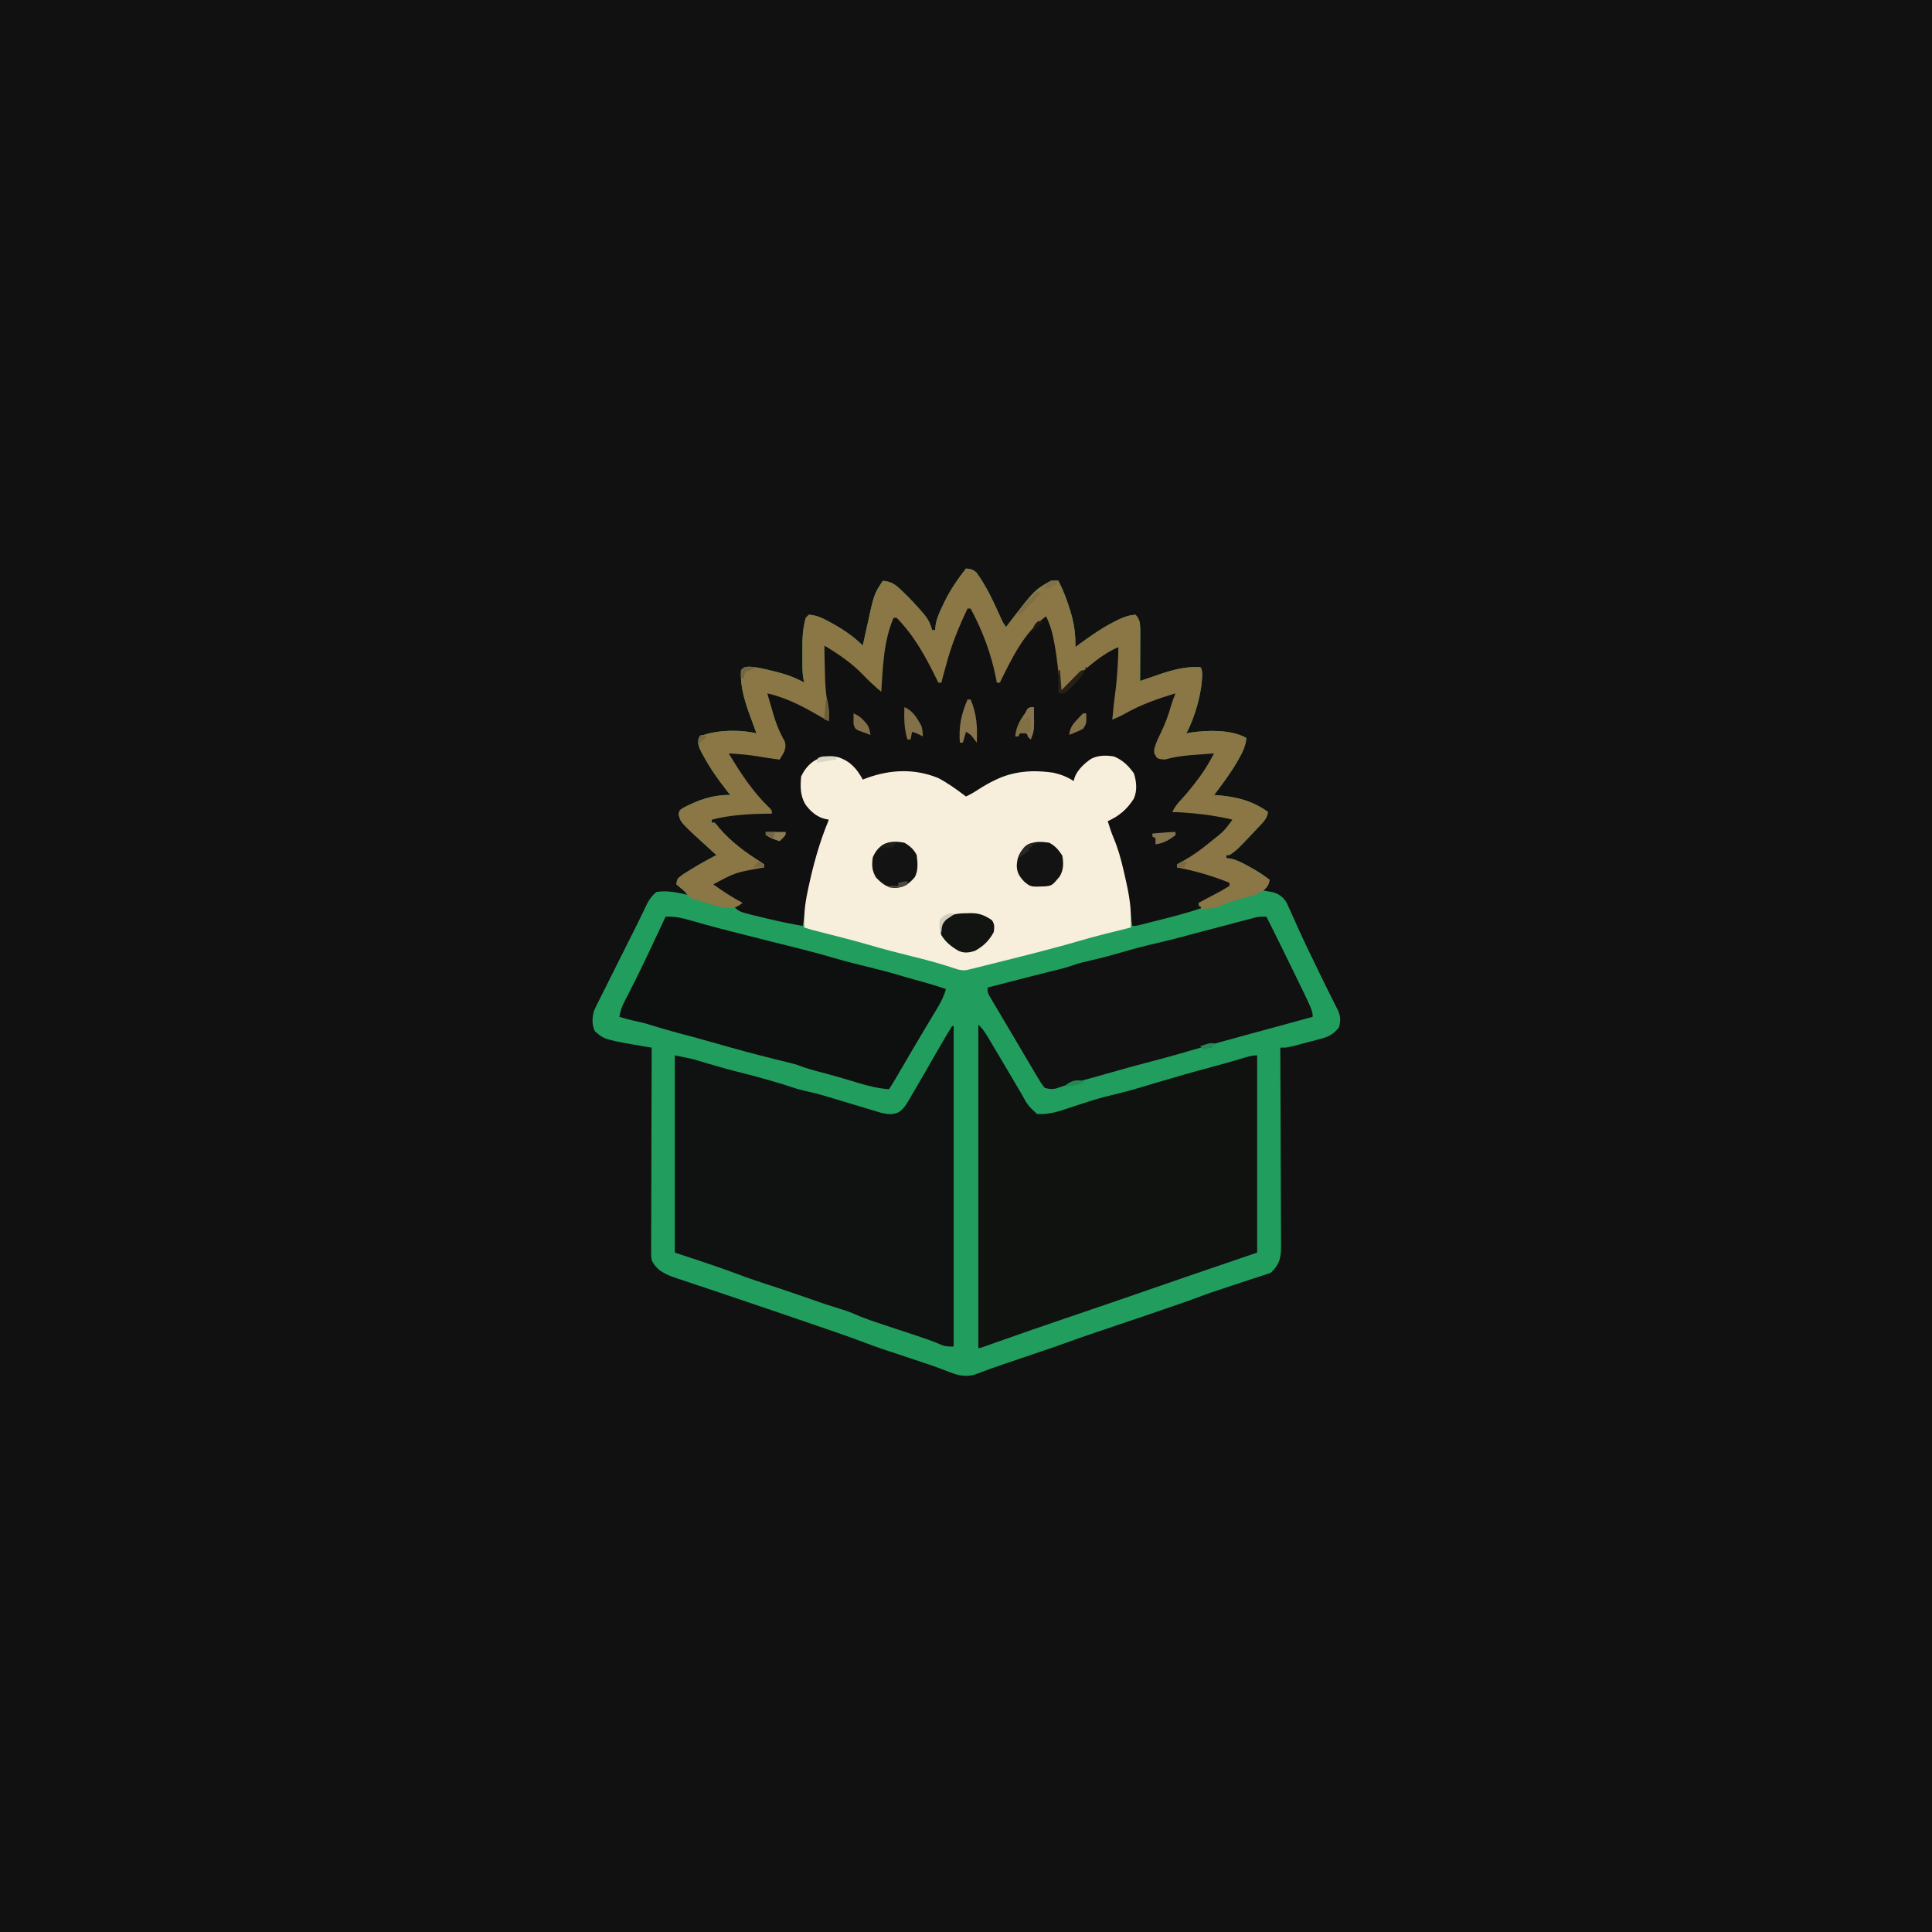
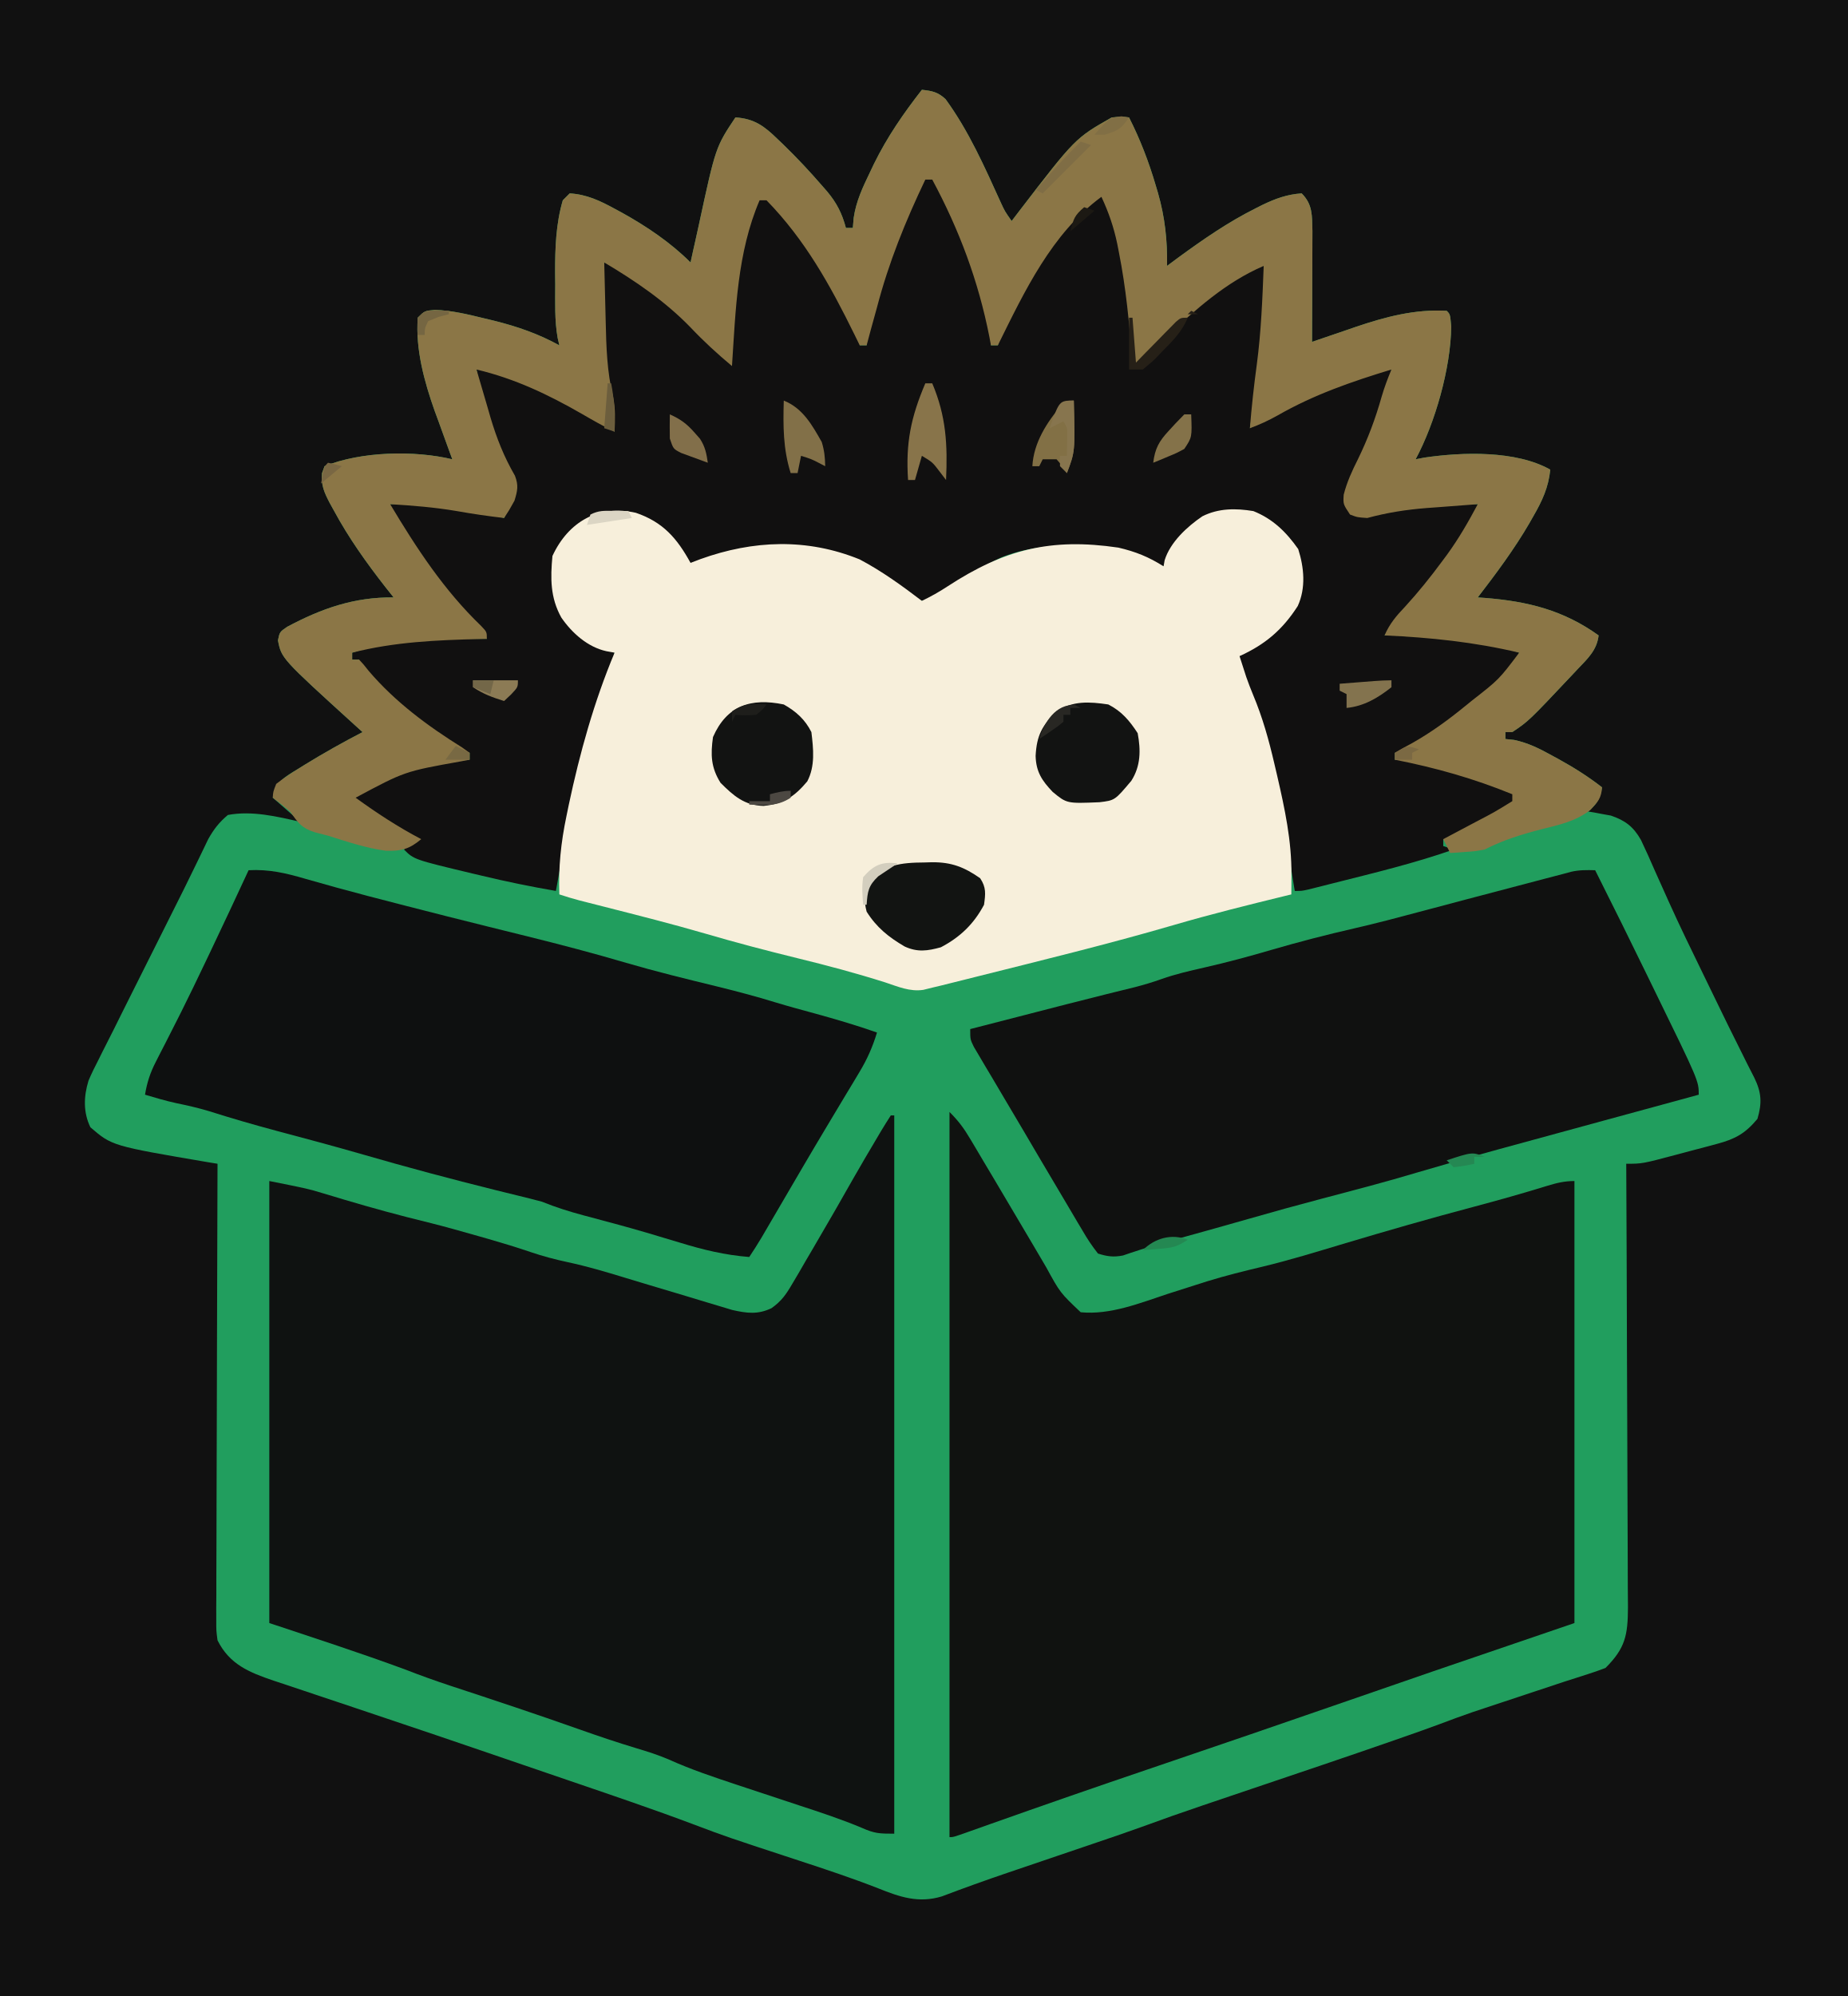
- <svg xmlns="http://www.w3.org/2000/svg" version="1.1" width="1254" height="1254">
+ <svg xmlns="http://www.w3.org/2000/svg" version="1.1" viewBox="360 343 535 578">
  <path d="M0 0 C413.82 0 827.64 0 1254 0 C1254 413.82 1254 827.64 1254 1254 C840.18 1254 426.36 1254 0 1254 C0 840.18 0 426.36 0 0 Z " fill="#111111" transform="translate(0,0)" />
  <path d="M0 0 C2.98 0.317 4.613 0.645 6.852 2.695 C13.614 11.96 18.156 22.318 22.89 32.723 C24.029 35.189 24.029 35.189 26 38 C27.034 36.641 27.034 36.641 28.09 35.254 C44.411 14.009 44.411 14.009 55 8 C57.766 7.816 57.766 7.816 60 8 C63.249 14.401 65.727 20.878 67.75 27.75 C67.96 28.458 68.171 29.167 68.387 29.896 C70.407 36.959 71.129 43.67 71 51 C72.042 50.227 73.083 49.453 74.156 48.656 C81.409 43.354 88.638 38.337 96.688 34.312 C97.656 33.823 97.656 33.823 98.645 33.324 C102.391 31.522 105.834 30.262 110 30 C113.226 33.226 112.983 36.407 113.114 40.872 C113.113 42.369 113.108 43.866 113.098 45.363 C113.096 46.551 113.096 46.551 113.093 47.763 C113.088 50.28 113.075 52.796 113.062 55.312 C113.057 57.024 113.053 58.736 113.049 60.447 C113.038 64.632 113.021 68.816 113 73 C113.876 72.698 113.876 72.698 114.769 72.389 C117.469 71.461 120.172 70.543 122.875 69.625 C123.793 69.308 124.711 68.991 125.656 68.664 C134.363 65.721 142.759 63.496 152 64 C153 65 153 65 153.312 68.562 C153.179 80.589 148.64 96.518 143 107 C143.834 106.839 144.668 106.678 145.527 106.512 C156.519 104.892 172.095 104.387 182 110 C181.478 115.132 179.67 119.033 177.125 123.438 C176.735 124.123 176.345 124.809 175.944 125.516 C171.533 133.089 166.335 140.06 161 147 C162.034 147.073 162.034 147.073 163.09 147.148 C175.457 148.132 185.805 150.681 196 158 C195.514 162.262 192.833 164.722 190 167.688 C189.508 168.212 189.016 168.737 188.51 169.277 C175.745 182.82 175.745 182.82 171 186 C170.34 186 169.68 186 169 186 C169 186.66 169 187.32 169 188 C169.837 188.088 170.673 188.175 171.535 188.266 C175.578 189.122 178.86 190.766 182.438 192.75 C183.097 193.108 183.756 193.467 184.436 193.836 C188.862 196.275 193.01 198.886 197 202 C196.436 205.27 195.5 206.826 193 209 C193.888 209.147 193.888 209.147 194.793 209.297 C195.978 209.521 195.978 209.521 197.188 209.75 C197.965 209.889 198.742 210.028 199.543 210.172 C203.666 211.562 206.089 213.388 208.261 217.231 C209.681 220.189 211.005 223.178 212.312 226.188 C213.363 228.535 214.416 230.882 215.473 233.227 C215.75 233.846 216.028 234.465 216.314 235.103 C219.471 242.108 222.833 249.012 226.203 255.916 C227.245 258.053 228.283 260.191 229.319 262.33 C232.123 268.114 234.934 273.892 237.832 279.629 C238.22 280.412 238.609 281.195 239.009 282.002 C239.677 283.348 240.359 284.689 241.058 286.02 C243.189 290.365 243.364 293.366 242 298 C238.478 302.224 235.585 303.837 230.309 305.238 C229.681 305.409 229.054 305.579 228.408 305.755 C227.092 306.11 225.773 306.456 224.452 306.795 C222.435 307.313 220.426 307.854 218.416 308.4 C208.637 311 208.637 311 204 311 C204.004 311.706 204.007 312.411 204.011 313.138 C204.1 330.315 204.166 347.491 204.207 364.668 C204.228 372.975 204.256 381.281 204.302 389.587 C204.342 396.828 204.367 404.068 204.376 411.309 C204.382 415.142 204.394 418.975 204.423 422.809 C204.45 426.418 204.458 430.028 204.452 433.638 C204.454 435.591 204.476 437.543 204.498 439.496 C204.46 447.552 203.724 451.276 198 457 C196.299 457.665 194.569 458.256 192.828 458.809 C191.209 459.33 191.209 459.33 189.557 459.863 C188.383 460.238 187.209 460.613 186 461 C183.515 461.821 181.03 462.646 178.547 463.473 C177.255 463.902 175.964 464.331 174.672 464.76 C174.027 464.974 173.382 465.189 172.717 465.409 C171.399 465.847 170.08 466.284 168.762 466.721 C166.815 467.366 164.868 468.013 162.922 468.66 C161.783 469.038 160.645 469.416 159.472 469.805 C156.315 470.892 153.195 472.044 150.073 473.225 C146.495 474.563 142.891 475.822 139.285 477.082 C138.436 477.379 137.586 477.676 136.711 477.982 C123.059 482.738 109.353 487.337 95.657 491.965 C91.978 493.209 88.3 494.454 84.621 495.699 C82.963 496.259 82.963 496.259 81.271 496.83 C75.366 498.829 69.492 500.898 63.638 503.044 C59.377 504.588 55.086 506.043 50.793 507.496 C49.865 507.812 48.937 508.127 47.981 508.452 C45.05 509.448 42.119 510.443 39.188 511.438 C35.326 512.747 31.466 514.059 27.605 515.371 C26.681 515.684 25.757 515.998 24.804 516.321 C18.419 518.492 12.084 520.769 5.777 523.16 C-0.97 525.201 -6.37 523.344 -12.707 520.797 C-20.145 517.891 -27.692 515.383 -35.278 512.895 C-56.537 505.919 -56.537 505.919 -65.938 502.375 C-77.813 497.901 -89.833 493.843 -101.841 489.738 C-104.063 488.978 -106.286 488.218 -108.508 487.457 C-112.554 486.072 -116.6 484.689 -120.647 483.306 C-122.341 482.727 -124.035 482.147 -125.729 481.568 C-135.497 478.225 -145.272 474.903 -155.062 471.626 C-159.649 470.091 -164.233 468.549 -168.817 467.006 C-171.05 466.257 -173.285 465.51 -175.522 464.767 C-178.656 463.725 -181.787 462.672 -184.918 461.617 C-185.851 461.31 -186.783 461.004 -187.744 460.688 C-194.808 458.289 -200.518 455.987 -204 449 C-204.369 446.23 -204.369 446.23 -204.361 443.16 C-204.365 441.992 -204.369 440.824 -204.373 439.62 C-204.362 438.348 -204.352 437.075 -204.341 435.764 C-204.34 434.404 -204.34 433.044 -204.342 431.683 C-204.343 427.998 -204.325 424.312 -204.304 420.627 C-204.285 416.772 -204.284 412.918 -204.28 409.064 C-204.271 401.768 -204.246 394.473 -204.216 387.177 C-204.183 378.87 -204.166 370.563 -204.151 362.256 C-204.12 345.17 -204.067 328.085 -204 311 C-204.91 310.852 -205.82 310.704 -206.757 310.552 C-234.548 305.821 -234.548 305.821 -240.82 300.438 C-242.92 296.099 -242.772 291.517 -241.367 286.937 C-240.496 284.883 -239.53 282.916 -238.5 280.938 C-238.135 280.201 -237.769 279.464 -237.393 278.704 C-236.277 276.461 -235.14 274.231 -234 272 C-233.391 270.777 -232.784 269.553 -232.18 268.328 C-230.931 265.803 -229.671 263.285 -228.402 260.77 C-225.539 255.093 -222.7 249.404 -219.858 243.717 C-217.823 239.645 -215.789 235.574 -213.746 231.507 C-212.529 229.064 -211.33 226.617 -210.149 224.157 C-209.689 223.21 -209.689 223.21 -209.219 222.243 C-208.367 220.487 -207.522 218.726 -206.678 216.965 C-205.046 214.081 -203.532 212.121 -201 210 C-194.052 208.69 -186.774 210.429 -180 212 C-182.64 209.69 -185.28 207.38 -188 205 C-186.771 200.086 -184.701 199.086 -180.625 196.625 C-179.688 196.041 -179.688 196.041 -178.732 195.446 C-173.275 192.08 -167.687 188.96 -162 186 C-162.762 185.31 -163.524 184.621 -164.309 183.91 C-185.478 164.674 -185.478 164.674 -186.5 159.438 C-186 157 -186 157 -183.832 155.508 C-173.798 150.165 -164.363 146.87 -153 147 C-153.762 146.042 -154.524 145.084 -155.309 144.098 C-160.877 136.968 -166.012 129.785 -170.312 121.812 C-170.703 121.107 -171.094 120.401 -171.496 119.674 C-173.102 116.585 -174.047 114.524 -173.73 111.012 C-173.489 110.348 -173.248 109.684 -173 109 C-162.423 104.712 -147.043 104.355 -136 107 C-136.242 106.345 -136.485 105.69 -136.734 105.016 C-137.836 102.015 -138.919 99.008 -140 96 C-140.358 95.028 -140.717 94.056 -141.086 93.055 C-144.107 84.537 -146.699 75.13 -146 66 C-144 64 -144 64 -141.016 63.738 C-136.135 63.886 -131.477 65.037 -126.75 66.188 C-125.824 66.409 -124.897 66.631 -123.943 66.86 C-117.211 68.541 -111.101 70.642 -105 74 C-105.162 73.294 -105.323 72.589 -105.49 71.862 C-106.403 66.739 -106.185 61.565 -106.188 56.375 C-106.2 55.25 -106.212 54.124 -106.225 52.965 C-106.237 45.884 -106.01 38.84 -104 32 C-103.34 31.34 -102.68 30.68 -102 30 C-97.068 30.288 -93.139 32.168 -88.875 34.5 C-88.227 34.849 -87.579 35.199 -86.911 35.559 C-79.772 39.517 -72.787 44.213 -67 50 C-66.629 48.298 -66.629 48.298 -66.25 46.562 C-66.066 45.744 -65.881 44.925 -65.691 44.082 C-65.32 42.427 -64.951 40.772 -64.593 39.115 C-59.726 16.589 -59.726 16.589 -54 8 C-48.506 8.361 -45.623 10.535 -41.812 14.25 C-40.978 15.045 -40.978 15.045 -40.126 15.856 C-36.167 19.695 -32.419 23.704 -28.812 27.875 C-28.127 28.659 -28.127 28.659 -27.427 29.458 C-24.641 32.79 -23.119 35.812 -22 40 C-21.34 40 -20.68 40 -20 40 C-19.916 39.032 -19.832 38.064 -19.746 37.066 C-19.055 32.298 -17.14 28.249 -15.062 23.938 C-14.67 23.113 -14.278 22.288 -13.873 21.438 C-10.056 13.671 -5.317 6.804 0 0 Z " fill="#219E5E" transform="translate(627,369)" />
  <path d="M0 0 C3.277 1.024 4.073 2.119 5.895 5.105 C6.552 6.457 7.19 7.819 7.812 9.188 C8.152 9.923 8.492 10.658 8.842 11.416 C11.694 17.836 13.926 24.417 16 31.125 C16.303 32.096 16.605 33.067 16.917 34.067 C18.442 39.221 19.357 43.625 19 49 C19.66 49 20.32 49 21 49 C21.257 48.157 21.513 47.314 21.777 46.445 C27.161 31.274 37.453 17.06 49 6 C49.99 5.67 50.98 5.34 52 5 C58.246 20.149 60.364 37.711 61 54 C62.129 52.801 62.129 52.801 63.281 51.578 C72.581 41.896 83.015 32.288 95 26 C95.99 26 96.98 26 98 26 C98.405 39.982 97.341 53.217 95 67 C94.803 68.189 94.606 69.377 94.402 70.602 C94.27 71.393 94.137 72.185 94 73 C95.079 72.359 96.158 71.719 97.27 71.059 C105.415 66.322 113.513 62.118 122.375 58.875 C123.177 58.58 123.978 58.286 124.804 57.982 C128.525 56.674 130.968 56 135 56 C134.211 60.67 132.794 65.076 131.312 69.562 C130.921 70.756 130.921 70.756 130.521 71.973 C128.532 77.85 126.104 83.136 123.004 88.52 C121.795 91.506 122.047 92.966 123 96 C123.33 96.66 123.66 97.32 124 98 C124.887 97.876 125.774 97.752 126.688 97.625 C127.332 97.536 127.977 97.447 128.641 97.355 C130.364 97.096 132.082 96.802 133.797 96.488 C142.61 94.943 151.091 94.794 160 95 C157.925 106.688 145.403 118.123 138 127 C137.503 127.597 137.006 128.194 136.494 128.81 C135.33 130.207 134.165 131.604 133 133 C134.042 132.965 135.083 132.93 136.156 132.895 C148.591 132.611 160.177 133.823 172 138 C166.464 150.561 149.597 160.406 138 167 C137.34 167 136.68 167 136 167 C136 167.66 136 168.32 136 169 C137.299 169.062 138.599 169.124 139.938 169.188 C150.586 170.251 161.724 173.671 171 179 C169.819 182.544 169.194 182.75 166.035 184.48 C165.235 184.922 164.435 185.363 163.611 185.818 C162.77 186.27 161.929 186.722 161.062 187.188 C160.225 187.651 159.388 188.114 158.525 188.592 C152.286 192 152.286 192 150 192 C150 192.66 150 193.32 150 194 C150.99 194.33 151.98 194.66 153 195 C141.612 198.996 129.879 201.799 118.188 204.75 C116.87 205.084 116.87 205.084 115.526 205.425 C114.707 205.63 113.887 205.836 113.043 206.047 C111.945 206.323 111.945 206.323 110.825 206.604 C109 207 109 207 107 207 C106.767 205.596 106.767 205.596 106.529 204.165 C101.955 174.988 101.955 174.988 92.848 146.992 C91.736 144.379 90.855 141.706 90 139 C90.664 138.636 91.328 138.273 92.012 137.898 C97.46 134.797 101.391 132.14 105 127 C105.598 126.257 106.196 125.515 106.812 124.75 C109.179 119.27 108.532 113.804 106.875 108.188 C104.022 103.338 100.236 100.182 95 98 C88.47 97.037 83.191 97.532 77.789 101.434 C73.951 104.794 70.629 108.113 69 113 C68.277 112.704 67.554 112.407 66.809 112.102 C53.217 106.771 35.786 104.847 21.938 110.438 C15.666 113.337 10.183 117.068 4.707 121.242 C2 123 2 123 -2 123 C-4.361 121.628 -6.572 120.233 -8.812 118.688 C-22.025 109.653 -36.074 106.304 -52 108 C-56.491 108.861 -60.744 110.347 -65 112 C-66.485 112.495 -66.485 112.495 -68 113 C-68.424 112.325 -68.848 111.649 -69.285 110.953 C-73.85 104.01 -77.613 99.744 -86 98 C-90.626 97.487 -94.035 97.518 -98.25 99.625 C-102.314 103.135 -106.766 106.992 -107.203 112.609 C-107.36 120.735 -107.36 120.735 -104 128 C-103.484 128.846 -102.969 129.691 -102.438 130.562 C-98.861 134.139 -94.578 135.947 -90 138 C-90.889 143.407 -92.782 148.454 -94.564 153.615 C-98.848 166.205 -101.909 178.81 -104.25 191.875 C-104.52 193.353 -104.791 194.831 -105.062 196.309 C-105.716 199.871 -106.36 203.435 -107 207 C-114.249 205.747 -121.411 204.285 -128.562 202.562 C-129.431 202.358 -130.299 202.154 -131.193 201.943 C-148.097 197.903 -148.097 197.903 -151 195 C-150.01 194.01 -149.02 193.02 -148 192 C-148.474 191.713 -148.948 191.426 -149.437 191.13 C-151.587 189.822 -153.731 188.505 -155.875 187.188 C-156.995 186.51 -156.995 186.51 -158.137 185.818 C-159.21 185.156 -159.21 185.156 -160.305 184.48 C-161.294 183.876 -161.294 183.876 -162.304 183.259 C-164 182 -164 182 -166 179 C-160.021 175.548 -153.902 173.161 -147.312 171.188 C-146.6 170.969 -145.888 170.75 -145.155 170.525 C-140.62 169.217 -136.717 168.784 -132 169 C-132 168.34 -132 167.68 -132 167 C-132.703 166.759 -133.405 166.518 -134.129 166.27 C-143.004 162.345 -150.722 154.52 -157.812 148 C-158.738 147.154 -158.738 147.154 -159.681 146.292 C-161.163 144.905 -162.587 143.457 -164 142 C-164 141.34 -164 140.68 -164 140 C-164.66 140 -165.32 140 -166 140 C-166 139.34 -166 138.68 -166 138 C-164.438 137.518 -162.876 137.039 -161.312 136.562 C-160.442 136.296 -159.572 136.029 -158.676 135.754 C-154.123 134.471 -149.999 133.877 -145.262 133.902 C-144.195 133.906 -143.128 133.909 -142.029 133.912 C-140.927 133.92 -139.824 133.929 -138.688 133.938 C-137.565 133.942 -136.443 133.947 -135.287 133.951 C-132.525 133.963 -129.762 133.979 -127 134 C-127.45 133.486 -127.9 132.971 -128.364 132.441 C-129.625 131 -130.886 129.559 -132.146 128.117 C-133.588 126.471 -135.035 124.83 -136.484 123.191 C-141.516 117.353 -145.932 111.336 -150.125 104.875 C-150.853 103.755 -150.853 103.755 -151.597 102.612 C-155 97.263 -155 97.263 -155 95 C-143.608 94.473 -132.993 96.119 -122 99 C-120.582 95.692 -119.27 92.606 -119 89 C-119.989 87.327 -120.991 85.661 -122 84 C-125.827 74.863 -128.184 65.714 -130 56 C-119.366 56.417 -110.157 62.325 -100.938 67.188 C-100.306 67.52 -99.675 67.853 -99.025 68.196 C-95.818 69.918 -92.837 71.715 -90 74 C-90.217 73.06 -90.433 72.121 -90.656 71.152 C-93.825 55.874 -93.289 40.519 -93 25 C-78.734 30.474 -67.487 43.312 -57 54 C-56.966 53.388 -56.931 52.776 -56.896 52.146 C-56.196 40.494 -55.136 29.091 -52.562 17.688 C-52.357 16.758 -52.152 15.828 -51.941 14.871 C-50.257 7.834 -50.257 7.834 -47 5 C-36.822 15.387 -29.364 26.437 -22.438 39.188 C-22.091 39.823 -21.744 40.459 -21.386 41.115 C-19.886 43.954 -19 45.739 -19 49 C-18.34 49 -17.68 49 -17 49 C-16.845 47.639 -16.845 47.639 -16.688 46.25 C-14.254 29.774 -7.719 14.616 0 0 Z " fill="#111010" transform="translate(628,394)" />
  <path d="M0 0 C2.637 2.637 4.174 4.723 6.047 7.883 C6.637 8.874 7.228 9.865 7.836 10.886 C8.784 12.489 8.784 12.489 9.75 14.125 C10.752 15.805 11.754 17.486 12.757 19.166 C15.559 23.869 18.345 28.582 21.123 33.3 C22.136 35.018 23.152 36.733 24.169 38.449 C25.448 40.608 26.721 42.771 27.987 44.938 C32.042 52.35 32.042 52.35 38 58 C46.603 58.828 55.157 55.336 63.188 52.688 C65.764 51.858 68.342 51.038 70.922 50.219 C72.76 49.635 72.76 49.635 74.635 49.039 C79.922 47.407 85.252 46.088 90.633 44.809 C98.494 42.921 106.223 40.534 113.965 38.215 C126.56 34.448 139.172 30.818 151.88 27.45 C158.966 25.567 166.01 23.583 173.016 21.421 C175.806 20.573 178.062 20 181 20 C181 62.24 181 104.48 181 148 C167.47 152.62 153.94 157.24 140 162 C132.028 164.75 124.056 167.5 116.089 170.261 C96.574 177.024 77.039 183.724 57.48 190.357 C42.232 195.53 27.025 200.811 11.849 206.193 C11.117 206.452 10.386 206.711 9.632 206.978 C8.272 207.459 6.913 207.942 5.555 208.426 C1.112 210 1.112 210 0 210 C0 140.7 0 71.4 0 0 Z " fill="#101210" transform="translate(635,665)" />
  <path d="M0 0 C0.33 0 0.66 0 1 0 C1 68.64 1 137.28 1 208 C-3.358 208 -4.706 207.941 -8.375 206.312 C-14.341 203.809 -20.443 201.804 -26.587 199.792 C-31.542 198.166 -36.489 196.52 -41.438 194.875 C-42.965 194.37 -42.965 194.37 -44.524 193.854 C-51.17 191.647 -57.797 189.444 -64.188 186.562 C-67.292 185.211 -70.445 184.222 -73.688 183.25 C-79.288 181.566 -84.8 179.702 -90.312 177.75 C-102.64 173.39 -115.046 169.265 -127.47 165.19 C-131.928 163.721 -136.313 162.14 -140.688 160.438 C-153.679 155.642 -166.862 151.379 -180 147 C-180 104.76 -180 62.52 -180 19 C-168.766 21.247 -168.766 21.247 -164.336 22.586 C-162.883 23.019 -162.883 23.019 -161.402 23.461 C-160.403 23.763 -159.404 24.064 -158.375 24.375 C-150.31 26.771 -142.254 28.985 -134.078 30.969 C-129.041 32.217 -124.053 33.639 -119.062 35.062 C-118.198 35.308 -117.333 35.554 -116.443 35.807 C-112.353 36.983 -108.301 38.218 -104.273 39.59 C-100.737 40.786 -97.217 41.718 -93.562 42.5 C-87.939 43.707 -82.494 45.315 -77 47 C-75.38 47.489 -73.761 47.977 -72.141 48.465 C-71.342 48.706 -70.543 48.947 -69.719 49.195 C-66.294 50.225 -62.866 51.248 -59.438 52.27 C-57.225 52.933 -55.015 53.604 -52.805 54.277 C-51.59 54.64 -50.376 55.002 -49.125 55.375 C-48.076 55.692 -47.026 56.009 -45.945 56.336 C-41.718 57.289 -38.514 57.73 -34.535 55.811 C-31.609 53.721 -30.322 51.825 -28.512 48.73 C-27.892 47.684 -27.272 46.637 -26.633 45.558 C-25.991 44.446 -25.349 43.334 -24.688 42.188 C-24.02 41.052 -23.352 39.916 -22.664 38.747 C-20.762 35.505 -18.877 32.255 -17 29 C-16.562 28.24 -16.123 27.48 -15.671 26.697 C-14.053 23.882 -12.447 21.06 -10.848 18.234 C-8.624 14.342 -6.355 10.478 -4.062 6.625 C-3.672 5.963 -3.282 5.301 -2.879 4.619 C-1.948 3.062 -0.978 1.528 0 0 Z " fill="#0F1211" transform="translate(618,666)" />
  <path d="M0 0 C7.9 2.694 11.939 7.403 15.84 14.504 C16.786 14.143 17.732 13.782 18.707 13.41 C33.986 7.914 49.584 7.283 64.84 13.504 C71.243 16.883 77.09 21.125 82.84 25.504 C85.464 24.237 87.914 22.868 90.344 21.262 C106.664 10.622 120.155 7.187 139.754 10.082 C144.698 11.235 148.545 12.771 152.84 15.504 C152.94 14.926 153.041 14.349 153.145 13.754 C154.758 8.532 159.63 4.02 164.09 1.004 C168.778 -1.345 173.748 -1.339 178.84 -0.496 C184.498 1.754 188.387 5.586 191.84 10.504 C193.55 15.879 194.085 21.772 191.711 26.98 C187.324 33.83 182.293 38.132 174.84 41.504 C175.252 42.797 175.67 44.088 176.09 45.379 C176.322 46.098 176.554 46.818 176.793 47.559 C177.398 49.262 178.031 50.957 178.732 52.623 C181.508 59.229 183.352 65.842 184.965 72.816 C185.223 73.921 185.482 75.025 185.749 76.163 C187.957 85.739 189.947 94.984 189.879 104.859 C189.873 105.922 189.868 106.984 189.862 108.079 C189.855 108.879 189.847 109.679 189.84 110.504 C189.223 110.654 188.606 110.805 187.97 110.959 C177.189 113.596 166.431 116.263 155.777 119.379 C136.739 124.928 117.447 129.617 98.215 134.441 C97.042 134.736 95.869 135.03 94.66 135.334 C93.572 135.605 92.484 135.877 91.363 136.156 C90.414 136.393 89.464 136.63 88.486 136.875 C87.613 137.082 86.739 137.29 85.84 137.504 C84.981 137.717 84.122 137.929 83.237 138.149 C79.349 138.725 75.929 137.219 72.277 136.004 C63.889 133.344 55.451 131.09 46.902 129.004 C37.909 126.799 28.987 124.462 20.102 121.855 C10.48 119.058 0.767 116.606 -8.943 114.131 C-9.924 113.881 -9.924 113.881 -10.926 113.625 C-12.719 113.167 -14.513 112.712 -16.307 112.257 C-18.276 111.737 -20.228 111.148 -22.16 110.504 C-22.445 102.666 -21.708 95.482 -20.098 87.816 C-19.878 86.746 -19.658 85.676 -19.432 84.574 C-16.234 69.534 -12.11 54.695 -6.16 40.504 C-6.942 40.364 -7.724 40.223 -8.529 40.079 C-13.932 38.898 -18.509 34.826 -21.598 30.316 C-24.802 24.549 -24.761 18.969 -24.16 12.504 C-19.53 2.502 -10.68 -2.453 0 0 Z " fill="#F7EFDB" transform="translate(544.1602,491.4961)" />
  <path d="M0 0 C2.98 0.317 4.613 0.645 6.852 2.695 C13.614 11.96 18.156 22.318 22.89 32.723 C24.029 35.189 24.029 35.189 26 38 C26.69 37.094 27.379 36.188 28.09 35.254 C44.411 14.009 44.411 14.009 55 8 C57.766 7.816 57.766 7.816 60 8 C63.249 14.401 65.727 20.878 67.75 27.75 C67.96 28.458 68.171 29.167 68.387 29.896 C70.407 36.959 71.129 43.67 71 51 C72.042 50.227 73.083 49.453 74.156 48.656 C81.409 43.354 88.638 38.337 96.688 34.312 C97.656 33.823 97.656 33.823 98.645 33.324 C102.391 31.522 105.834 30.262 110 30 C113.226 33.226 112.983 36.407 113.114 40.872 C113.113 42.369 113.108 43.866 113.098 45.363 C113.096 46.551 113.096 46.551 113.093 47.763 C113.088 50.28 113.075 52.796 113.062 55.312 C113.057 57.024 113.053 58.736 113.049 60.447 C113.038 64.632 113.021 68.816 113 73 C113.876 72.698 113.876 72.698 114.769 72.389 C117.469 71.461 120.172 70.543 122.875 69.625 C123.793 69.308 124.711 68.991 125.656 68.664 C134.363 65.721 142.759 63.496 152 64 C153 65 153 65 153.312 68.562 C153.179 80.589 148.64 96.518 143 107 C143.834 106.839 144.668 106.678 145.527 106.512 C156.519 104.892 172.095 104.387 182 110 C181.478 115.132 179.67 119.033 177.125 123.438 C176.735 124.123 176.345 124.809 175.944 125.516 C171.533 133.089 166.335 140.06 161 147 C162.034 147.073 162.034 147.073 163.09 147.148 C175.457 148.132 185.805 150.681 196 158 C195.514 162.262 192.833 164.722 190 167.688 C189.508 168.212 189.016 168.737 188.51 169.277 C175.745 182.82 175.745 182.82 171 186 C170.34 186 169.68 186 169 186 C169 186.66 169 187.32 169 188 C169.837 188.088 170.673 188.175 171.535 188.266 C175.578 189.122 178.86 190.766 182.438 192.75 C183.097 193.108 183.756 193.467 184.436 193.836 C188.862 196.275 193.01 198.886 197 202 C196.766 205.161 195.804 206.208 193.594 208.555 C189.403 211.823 184.577 212.858 179.5 214.125 C173.617 215.643 168.435 217.235 163 220 C160.227 220.512 160.227 220.512 157.625 220.688 C156.314 220.786 156.314 220.786 154.977 220.887 C154.324 220.924 153.672 220.961 153 221 C152.34 219.68 151.68 218.36 151 217 C152.025 216.457 153.05 215.915 154.105 215.355 C155.466 214.633 156.827 213.91 158.188 213.188 C158.861 212.831 159.535 212.475 160.229 212.107 C165.727 209.243 165.727 209.243 171 206 C171 205.34 171 204.68 171 204 C159.841 199.439 148.825 196.327 137 194 C137 193.34 137 192.68 137 192 C138.628 190.998 140.307 190.077 142 189.188 C147.52 186.064 152.402 182.509 157.312 178.5 C157.969 177.967 158.626 177.433 159.303 176.884 C167.13 170.774 167.13 170.774 173 163 C160.054 159.928 147.258 158.603 134 158 C135.475 154.615 137.396 152.349 139.938 149.688 C143.817 145.451 147.343 141.062 150.75 136.438 C151.197 135.837 151.644 135.237 152.105 134.618 C155.492 129.964 158.296 125.077 161 120 C157.166 120.28 153.333 120.576 149.5 120.875 C148.422 120.954 147.345 121.032 146.234 121.113 C140.257 121.587 134.782 122.438 129 124 C126.125 123.812 126.125 123.812 124 123 C122 120 122 120 122.168 117.254 C123.114 113.556 124.604 110.326 126.312 106.938 C129.194 101.022 131.39 95.155 133.176 88.805 C133.965 86.12 134.918 83.579 136 81 C124.435 84.529 113.544 88.275 103.031 94.301 C100.391 95.781 97.835 96.958 95 98 C95.497 91.826 96.165 85.701 97 79.562 C98.262 70.078 98.628 60.554 99 51 C87.822 55.825 79.38 63.618 70.484 71.762 C67.372 74.566 64.191 77.285 61 80 C60.941 79.157 60.941 79.157 60.88 78.298 C60.108 67.79 59.119 57.405 57.062 47.062 C56.826 45.85 56.826 45.85 56.585 44.612 C55.568 39.758 54.101 35.494 52 31 C37.596 41.607 29.722 58.377 22 74 C21.34 74 20.68 74 20 74 C19.853 73.198 19.706 72.396 19.555 71.57 C16.343 55.288 10.839 40.603 3 26 C2.34 26 1.68 26 1 26 C-4.782 38.124 -9.604 50.003 -13 63 C-13.603 65.188 -14.207 67.375 -14.812 69.562 C-15.21 71.041 -15.607 72.52 -16 74 C-16.66 74 -17.32 74 -18 74 C-18.496 72.984 -18.993 71.968 -19.504 70.922 C-26.541 56.606 -33.779 43.51 -45 32 C-45.66 32 -46.32 32 -47 32 C-53.497 47.16 -53.927 63.769 -55 80 C-59.266 76.444 -63.244 72.793 -67.062 68.75 C-74.39 61.206 -82.984 55.362 -92 50 C-91.905 54.232 -91.799 58.464 -91.683 62.695 C-91.645 64.13 -91.61 65.566 -91.578 67.001 C-91.412 74.433 -91.206 81.666 -89.428 88.928 C-88.73 92.309 -88.873 95.56 -89 99 C-92.239 97.455 -95.326 95.672 -98.432 93.877 C-108.284 88.21 -117.905 83.643 -129 81 C-127.953 84.63 -126.885 88.253 -125.812 91.875 C-125.521 92.888 -125.229 93.901 -124.928 94.945 C-123.133 100.965 -121.018 106.309 -117.862 111.75 C-116.771 114.599 -117.113 116.116 -118 119 C-119.562 121.812 -119.562 121.812 -121 124 C-125.597 123.47 -130.132 122.811 -134.688 122 C-141.1 120.903 -147.511 120.398 -154 120 C-146.36 132.762 -138.434 144.889 -127.656 155.254 C-126 157 -126 157 -126 159 C-126.973 159.022 -126.973 159.022 -127.965 159.044 C-140.598 159.361 -152.717 159.87 -165 163 C-165 163.66 -165 164.32 -165 165 C-164.34 165 -163.68 165 -163 165 C-161.73 166.363 -161.73 166.363 -160.188 168.312 C-152.549 177.266 -143.109 184.256 -133.168 190.441 C-132.453 190.956 -131.737 191.47 -131 192 C-131 192.66 -131 193.32 -131 194 C-131.837 194.159 -132.673 194.317 -133.535 194.48 C-149.791 197.384 -149.791 197.384 -164 205 C-157.871 209.44 -151.706 213.485 -145 217 C-148.41 219.856 -150.716 220.505 -155.234 220.363 C-160.99 219.607 -166.475 217.724 -172 216 C-173.253 215.675 -174.506 215.35 -175.797 215.016 C-179.705 213.777 -180.656 212.282 -183 209 C-184.634 207.626 -186.293 206.281 -188 205 C-187.898 203.273 -187.898 203.273 -187 201 C-184.893 199.368 -182.892 197.994 -180.625 196.625 C-179.688 196.041 -179.688 196.041 -178.732 195.446 C-173.275 192.08 -167.687 188.96 -162 186 C-162.762 185.31 -163.524 184.621 -164.309 183.91 C-185.478 164.674 -185.478 164.674 -186.5 159.438 C-186 157 -186 157 -183.832 155.508 C-173.798 150.165 -164.363 146.87 -153 147 C-153.762 146.042 -154.524 145.084 -155.309 144.098 C-160.877 136.968 -166.012 129.785 -170.312 121.812 C-170.703 121.107 -171.094 120.401 -171.496 119.674 C-173.102 116.585 -174.047 114.524 -173.73 111.012 C-173.489 110.348 -173.248 109.684 -173 109 C-162.423 104.712 -147.043 104.355 -136 107 C-136.242 106.345 -136.485 105.69 -136.734 105.016 C-137.836 102.015 -138.919 99.008 -140 96 C-140.538 94.542 -140.538 94.542 -141.086 93.055 C-144.107 84.537 -146.699 75.13 -146 66 C-144 64 -144 64 -141.016 63.738 C-136.135 63.886 -131.477 65.037 -126.75 66.188 C-125.824 66.409 -124.897 66.631 -123.943 66.86 C-117.211 68.541 -111.101 70.642 -105 74 C-105.162 73.294 -105.323 72.589 -105.49 71.862 C-106.403 66.739 -106.185 61.565 -106.188 56.375 C-106.2 55.25 -106.212 54.124 -106.225 52.965 C-106.237 45.884 -106.01 38.84 -104 32 C-103.34 31.34 -102.68 30.68 -102 30 C-97.068 30.288 -93.139 32.168 -88.875 34.5 C-88.227 34.849 -87.579 35.199 -86.911 35.559 C-79.772 39.517 -72.787 44.213 -67 50 C-66.629 48.298 -66.629 48.298 -66.25 46.562 C-66.066 45.744 -65.881 44.925 -65.691 44.082 C-65.32 42.427 -64.951 40.772 -64.593 39.115 C-59.726 16.589 -59.726 16.589 -54 8 C-48.506 8.361 -45.623 10.535 -41.812 14.25 C-40.978 15.045 -40.978 15.045 -40.126 15.856 C-36.167 19.695 -32.419 23.704 -28.812 27.875 C-28.127 28.659 -28.127 28.659 -27.427 29.458 C-24.641 32.79 -23.119 35.812 -22 40 C-21.34 40 -20.68 40 -20 40 C-19.916 39.032 -19.832 38.064 -19.746 37.066 C-19.055 32.298 -17.14 28.249 -15.062 23.938 C-14.67 23.113 -14.278 22.288 -13.873 21.438 C-10.056 13.671 -5.317 6.804 0 0 Z " fill="#8B7646" transform="translate(627,369)" />
  <path d="M0 0 C5.945 -0.32 10.815 0.834 16.5 2.5 C18.476 3.058 20.453 3.614 22.43 4.168 C24.021 4.615 24.021 4.615 25.644 5.072 C31.619 6.724 37.621 8.268 43.625 9.812 C44.267 9.978 44.909 10.144 45.57 10.314 C53.454 12.347 61.347 14.342 69.25 16.301 C70.024 16.493 70.799 16.685 71.597 16.882 C72.371 17.074 73.145 17.266 73.943 17.464 C75.504 17.851 77.064 18.238 78.625 18.625 C79.397 18.816 80.168 19.008 80.963 19.205 C90.489 21.57 99.958 24.045 109.373 26.826 C117.927 29.329 126.578 31.441 135.236 33.553 C141.1 34.991 146.904 36.516 152.675 38.292 C156.449 39.441 160.257 40.462 164.062 41.5 C170.109 43.162 176.082 44.918 182 47 C180.729 51.188 179.16 54.728 176.902 58.473 C176.273 59.524 175.645 60.575 174.997 61.658 C173.977 63.343 173.977 63.343 172.938 65.062 C171.865 66.85 170.795 68.639 169.724 70.428 C168.978 71.676 168.23 72.924 167.482 74.171 C162.76 82.051 158.136 89.987 153.504 97.92 C152.454 99.718 151.403 101.515 150.352 103.312 C149.752 104.34 149.152 105.367 148.534 106.426 C147.408 108.316 146.22 110.17 145 112 C137.92 111.44 131.588 109.894 124.812 107.812 C122.698 107.178 120.584 106.545 118.469 105.914 C117.4 105.595 116.331 105.275 115.23 104.946 C109.197 103.179 103.122 101.564 97.044 99.954 C92.9 98.845 88.977 97.616 85 96 C82.717 95.383 80.424 94.804 78.125 94.25 C76.694 93.899 75.263 93.548 73.832 93.195 C72.671 92.91 72.671 92.91 71.487 92.618 C58.64 89.425 45.858 86.01 33.144 82.325 C24.836 79.926 16.483 77.703 8.128 75.476 C1.55 73.713 -4.959 71.833 -11.449 69.77 C-14.599 68.819 -17.768 68.104 -20.988 67.438 C-24.039 66.774 -27.009 65.891 -30 65 C-29.418 61.487 -28.51 58.67 -26.883 55.508 C-26.228 54.22 -26.228 54.22 -25.56 52.906 C-24.849 51.53 -24.849 51.53 -24.125 50.125 C-23.121 48.148 -22.118 46.17 -21.117 44.191 C-20.601 43.172 -20.085 42.152 -19.554 41.102 C-17.058 36.118 -14.648 31.094 -12.25 26.062 C-11.795 25.107 -11.339 24.152 -10.87 23.168 C-7.207 15.464 -3.583 7.742 0 0 Z " fill="#0E1010" transform="translate(432,595)" />
  <path d="M0 0 C5.098 10.15 10.148 20.321 15.11 30.537 C15.789 31.933 16.469 33.329 17.151 34.724 C30 61.01 30 61.01 30 65 C27.766 65.609 25.532 66.218 23.299 66.828 C21.316 67.368 19.334 67.909 17.352 68.45 C12.455 69.785 7.558 71.121 2.66 72.453 C-2.894 73.965 -8.448 75.481 -14 77 C-15.741 77.476 -15.741 77.476 -17.518 77.962 C-34.518 82.591 -34.518 82.591 -51.438 87.5 C-60.553 90.241 -69.765 92.634 -78.969 95.059 C-86.205 96.969 -93.413 98.953 -100.605 101.025 C-107.031 102.871 -113.476 104.652 -119.918 106.443 C-120.951 106.731 -121.983 107.02 -123.047 107.316 C-124.047 107.594 -125.046 107.871 -126.076 108.157 C-127.999 108.711 -129.912 109.297 -131.814 109.917 C-133.121 110.343 -133.121 110.343 -134.453 110.777 C-135.213 111.036 -135.972 111.295 -136.755 111.562 C-139.512 112.1 -141.331 111.854 -144 111 C-145.745 108.779 -147.105 106.741 -148.5 104.312 C-148.924 103.605 -149.348 102.897 -149.784 102.168 C-150.712 100.613 -151.632 99.054 -152.545 97.491 C-154.031 94.947 -155.537 92.416 -157.047 89.887 C-159.793 85.278 -162.511 80.654 -165.222 76.025 C-167.119 72.798 -169.029 69.581 -170.941 66.363 C-172.232 64.18 -173.522 61.996 -174.812 59.812 C-175.43 58.779 -176.047 57.745 -176.683 56.68 C-177.53 55.239 -177.53 55.239 -178.395 53.77 C-178.898 52.92 -179.402 52.07 -179.921 51.195 C-181 49 -181 49 -181 46 C-176.309 44.791 -171.617 43.582 -166.925 42.375 C-165.337 41.966 -163.749 41.556 -162.161 41.147 C-159.847 40.551 -157.533 39.955 -155.219 39.359 C-154.07 39.064 -154.07 39.064 -152.899 38.762 C-149.079 37.782 -145.257 36.812 -141.429 35.863 C-140.703 35.683 -139.977 35.503 -139.229 35.318 C-137.248 34.828 -135.265 34.341 -133.283 33.854 C-130.652 33.17 -128.118 32.418 -125.562 31.5 C-121.529 30.079 -117.415 29.131 -113.25 28.188 C-106.679 26.696 -100.216 24.957 -93.75 23.062 C-85.79 20.736 -77.802 18.673 -69.718 16.824 C-63.513 15.398 -57.367 13.787 -51.22 12.133 C-46.605 10.891 -41.985 9.673 -37.363 8.457 C-36.542 8.241 -35.72 8.024 -34.873 7.802 C-33.2 7.361 -31.526 6.921 -29.853 6.481 C-27.277 5.803 -24.702 5.125 -22.127 4.447 C-20.477 4.013 -18.826 3.579 -17.176 3.145 C-16.031 2.843 -16.031 2.843 -14.862 2.535 C-12.909 2.022 -10.954 1.511 -9 1 C-7.98 0.724 -7.98 0.724 -6.94 0.443 C-4.59 -0.094 -2.402 -0.067 0 0 Z " fill="#101110" transform="translate(822,595)" />
  <path d="M0 0 C3.537 1.988 6.178 4.356 8 8 C8.582 12.858 9.135 17.845 6.801 22.277 C3.109 26.676 -0.081 28.814 -5.875 29.375 C-11.382 29.221 -14.515 26.485 -18.312 22.688 C-21.103 18.243 -21.219 14.559 -20.5 9.438 C-16.536 0.352 -9.553 -1.991 0 0 Z " fill="#121312" transform="translate(587,547)" />
  <path d="M0 0 C3.876 1.991 6.158 4.702 8.5 8.312 C9.412 13.217 9.406 17.795 6.66 22.102 C1.887 27.774 1.887 27.774 -2.574 28.309 C-12.017 28.7 -12.017 28.7 -16.125 25.312 C-19.23 22.056 -20.93 19.506 -21.059 14.898 C-20.753 8.995 -19.206 6.106 -15 2 C-10.305 -1.13 -5.486 -0.815 0 0 Z " fill="#121312" transform="translate(681,547)" />
  <path d="M0 0 C0.699 -0.021 1.399 -0.041 2.119 -0.062 C7.779 -0.105 11.487 1.359 16.062 4.562 C17.854 7.25 17.621 9.091 17.188 12.25 C14.23 17.824 10.271 21.631 4.688 24.562 C0.837 25.621 -2.06 26.054 -5.797 24.34 C-10.437 21.627 -13.947 18.816 -16.812 14.25 C-17.622 11.112 -17.399 9.607 -16.812 6.25 C-12.318 0.548 -6.788 0.049 0 0 Z " fill="#121412" transform="translate(627.8125,592.75)" />
  <path d="M0 0 C0.66 0 1.32 0 2 0 C6.051 9.549 6.464 17.838 6 28 C5.402 27.216 4.804 26.433 4.188 25.625 C2.089 22.854 2.089 22.854 -1 21 C-1.66 23.31 -2.32 25.62 -3 28 C-3.66 28 -4.32 28 -5 28 C-5.733 17.278 -4.169 9.798 0 0 Z " fill="#88744A" transform="translate(628,454)" />
  <path d="M0 0 C5.483 2.191 8.183 7.026 11 12 C11.758 14.497 11.943 16.371 12 19 C11.402 18.691 10.804 18.381 10.188 18.062 C7.91 16.898 7.91 16.898 5 16 C4.67 17.65 4.34 19.3 4 21 C3.34 21 2.68 21 2 21 C-0.212 13.949 -0.202 7.353 0 0 Z " fill="#827048" transform="translate(587,459)" />
  <path d="M0 0 C0.369 14.781 0.369 14.781 -2 21 C-2.619 20.01 -2.619 20.01 -3.25 19 C-3.828 18.34 -4.405 17.68 -5 17 C-6.32 17 -7.64 17 -9 17 C-9.33 17.66 -9.66 18.32 -10 19 C-10.66 19 -11.32 19 -12 19 C-11.644 12.242 -7.802 6.213 -3.43 1.199 C-2 0 -2 0 0 0 Z " fill="#827045" transform="translate(671,459)" />
  <path d="M0 0 C0.66 0 1.32 0 2 0 C2.25 6.625 2.25 6.625 0 10 C-2.164 11.168 -2.164 11.168 -4.625 12.188 C-5.442 12.532 -6.26 12.876 -7.102 13.23 C-7.728 13.484 -8.355 13.738 -9 14 C-8.479 9.863 -7.327 7.785 -4.5 4.75 C-3.871 4.064 -3.242 3.378 -2.594 2.672 C-1.737 1.773 -0.878 0.878 0 0 Z " fill="#847249" transform="translate(703,463)" />
  <path d="M0 0 C3.058 1.346 5.008 2.785 7.188 5.312 C7.697 5.886 8.206 6.46 8.73 7.051 C10.226 9.347 10.615 11.307 11 14 C9.349 13.41 7.704 12.802 6.062 12.188 C5.146 11.851 4.229 11.515 3.285 11.168 C1 10 1 10 0 7 C-0.04 4.667 -0.044 2.333 0 0 Z " fill="#826F4A" transform="translate(554,463)" />
  <path d="M0 0 C0.66 0.33 1.32 0.66 2 1 C1.01 1 0.02 1 -1 1 C-0.67 0.67 -0.34 0.34 0 0 Z M-18 2 C-17.67 2 -17.34 2 -17 2 C-16.67 6.29 -16.34 10.58 -16 15 C-14.627 13.592 -14.627 13.592 -13.227 12.156 C-12.026 10.937 -10.826 9.719 -9.625 8.5 C-9.022 7.88 -8.418 7.26 -7.797 6.621 C-7.217 6.035 -6.637 5.448 -6.039 4.844 C-5.505 4.299 -4.971 3.754 -4.42 3.193 C-3 2 -3 2 -1 2 C-2.614 5.988 -5.387 8.754 -8.375 11.75 C-8.857 12.257 -9.339 12.763 -9.836 13.285 C-11.273 14.734 -11.273 14.734 -14 17 C-15.32 17 -16.64 17 -18 17 C-18 12.05 -18 7.1 -18 2 Z " fill="#262017" transform="translate(705,433)" />
  <path d="M0 0 C0 0.66 0 1.32 0 2 C-3.87 5.083 -8.008 7.532 -13 8 C-13 6.68 -13 5.36 -13 4 C-13.66 3.67 -14.32 3.34 -15 3 C-15 2.34 -15 1.68 -15 1 C-12.875 0.832 -10.75 0.666 -8.625 0.5 C-7.442 0.407 -6.258 0.314 -5.039 0.219 C-3.362 0.098 -1.681 0 0 0 Z " fill="#83734E" transform="translate(763,540)" />
  <path d="M0 0 C0.369 14.781 0.369 14.781 -2 21 C-2.66 20.34 -3.32 19.68 -4 19 C-4 18.01 -4 17.02 -4 16 C-3.34 16 -2.68 16 -2 16 C-1.979 14.721 -1.959 13.443 -1.938 12.125 C-1.926 11.406 -1.914 10.686 -1.902 9.945 C-1.874 7.918 -1.874 7.918 -3 6 C-4.98 6.99 -4.98 6.99 -7 8 C-4.189 0 -4.189 0 0 0 Z " fill="#87754E" transform="translate(671,459)" />
  <path d="M0 0 C4.29 0 8.58 0 13 0 C13 2 13 2 11 4.125 C10.34 4.744 9.68 5.362 9 6 C5.597 4.941 2.986 3.991 0 2 C0 1.34 0 0.68 0 0 Z " fill="#8C7B55" transform="translate(497,540)" />
  <path d="M0 0 C0.99 0.33 1.98 0.66 3 1 C-1.62 5.62 -6.24 10.24 -11 15 C-11.66 14.67 -12.32 14.34 -13 14 C-11.585 12.415 -10.168 10.832 -8.75 9.25 C-7.961 8.368 -7.172 7.487 -6.359 6.578 C-4.294 4.321 -2.183 2.143 0 0 Z " fill="#7F6D45" transform="translate(673,384)" />
  <path d="M0 0 C0.536 0.268 1.073 0.536 1.625 0.812 C0.635 0.812 -0.355 0.812 -1.375 0.812 C-1.375 1.472 -1.375 2.132 -1.375 2.812 C-2.035 2.812 -2.695 2.812 -3.375 2.812 C-3.375 3.473 -3.375 4.133 -3.375 4.812 C-4.906 6.102 -4.906 6.102 -6.875 7.438 C-7.525 7.884 -8.174 8.33 -8.844 8.789 C-9.349 9.127 -9.854 9.465 -10.375 9.812 C-9.01 5.035 -5.576 -0.44 0 0 Z " fill="#282723" transform="translate(671.375,547.1875)" />
  <path d="M0 0 C1.226 0.014 1.226 0.014 2.477 0.027 C3.416 0.045 3.416 0.045 4.375 0.062 C4.705 0.723 5.035 1.383 5.375 2.062 C1.085 2.723 -3.205 3.382 -7.625 4.062 C-7.295 3.072 -6.965 2.083 -6.625 1.062 C-4.22 -0.14 -2.675 -0.038 0 0 Z " fill="#DBD5C4" transform="translate(537.625,490.9375)" />
  <path d="M0 0 C-1.875 1.25 -3.75 2.5 -5.625 3.75 C-8.496 6.469 -8.736 8.13 -9 12 C-9.33 12 -9.66 12 -10 12 C-10.238 9.141 -10.428 6.802 -10 4 C-6.917 0.477 -4.644 -0.531 0 0 Z " fill="#D3CEBE" transform="translate(620,593)" />
  <path d="M0 0 C-1.125 1.5 -1.125 1.5 -3 3 C-6.188 3.188 -6.188 3.188 -9 3 C-9.33 3.66 -9.66 4.32 -10 5 C-10 4.01 -10 3.02 -10 2 C-6.356 -0.429 -4.288 -0.162 0 0 Z " fill="#1E1E1B" transform="translate(582,547)" />
  <path d="M0 0 C0.33 0 0.66 0 1 0 C1.953 4.763 2.083 9.167 2 14 C1.01 13.67 0.02 13.34 -1 13 C-0.67 8.71 -0.34 4.42 0 0 Z " fill="#6C5E3D" transform="translate(536,454)" />
  <path d="M0 0 C0.722 0.103 1.444 0.206 2.188 0.312 C-0.052 3.672 -1.081 4.129 -4.812 5.312 C-5.803 5.312 -6.793 5.312 -7.812 5.312 C-3.505 0.389 -3.505 0.389 0 0 Z " fill="#816F45" transform="translate(684.8125,376.6875)" />
  <path d="M0 0 C1.671 0.062 1.671 0.062 3.375 0.125 C3.375 0.455 3.375 0.785 3.375 1.125 C2.406 1.373 1.436 1.62 0.438 1.875 C-0.573 2.288 -1.584 2.7 -2.625 3.125 C-3.594 5.157 -3.594 5.157 -3.625 7.125 C-4.285 7.125 -4.945 7.125 -5.625 7.125 C-5.75 4.75 -5.75 4.75 -5.625 2.125 C-3.625 0.125 -3.625 0.125 0 0 Z " fill="#756642" transform="translate(486.625,432.875)" />
  <path d="M0 0 C-3.162 2.108 -4.507 2.338 -8.188 2.625 C-9.539 2.737 -9.539 2.737 -10.918 2.852 C-11.949 2.925 -11.949 2.925 -13 3 C-9.547 -0.453 -4.637 -1.855 0 0 Z " fill="#248852" transform="translate(704,702)" />
  <path d="M0 0 C0.99 0.33 1.98 0.66 3 1 C-0.465 3.97 -0.465 3.97 -4 7 C-3.041 3.163 -2.764 2.403 0 0 Z " fill="#1C1913" transform="translate(674,403)" />
  <path d="M0 0 C-0.99 0 -1.98 0 -3 0 C-3 0.66 -3 1.32 -3 2 C-5.875 2.625 -5.875 2.625 -9 3 C-9.66 2.34 -10.32 1.68 -11 1 C-3.571 -1.429 -3.571 -1.429 0 0 Z " fill="#258853" transform="translate(790,678)" />
  <path d="M0 0 C0 0.66 0 1.32 0 2 C-3.9 4.6 -7.474 4.151 -12 4 C-12 3.67 -12 3.34 -12 3 C-10.02 3 -8.04 3 -6 3 C-6 2.34 -6 1.68 -6 1 C-3.924 0.447 -2.156 0 0 0 Z " fill="#4C4842" transform="translate(589,572)" />
  <path d="M0 0 C1.98 0 3.96 0 6 0 C5.67 1.32 5.34 2.64 5 4 C2.525 3.01 2.525 3.01 0 2 C0 1.34 0 0.68 0 0 Z " fill="#736748" transform="translate(497,540)" />
  <path d="M0 0 C2.062 0.438 2.062 0.438 4 1 C1.03 3.475 1.03 3.475 -2 6 C-1.125 1.125 -1.125 1.125 0 0 Z " fill="#796743" transform="translate(455,477)" />
  <path d="M0 0 C-0.99 0.495 -0.99 0.495 -2 1 C-2 1.66 -2 2.32 -2 3 C-3.65 3 -5.3 3 -7 3 C-7 2.34 -7 1.68 -7 1 C-3.375 -1.125 -3.375 -1.125 0 0 Z " fill="#7B6943" transform="translate(771,560)" />
  <path d="M0 0 C1.32 0.66 2.64 1.32 4 2 C4 2.66 4 3.32 4 4 C1.69 4 -0.62 4 -3 4 C-2.01 2.68 -1.02 1.36 0 0 Z " fill="#786943" transform="translate(492,559)" />
</svg>
